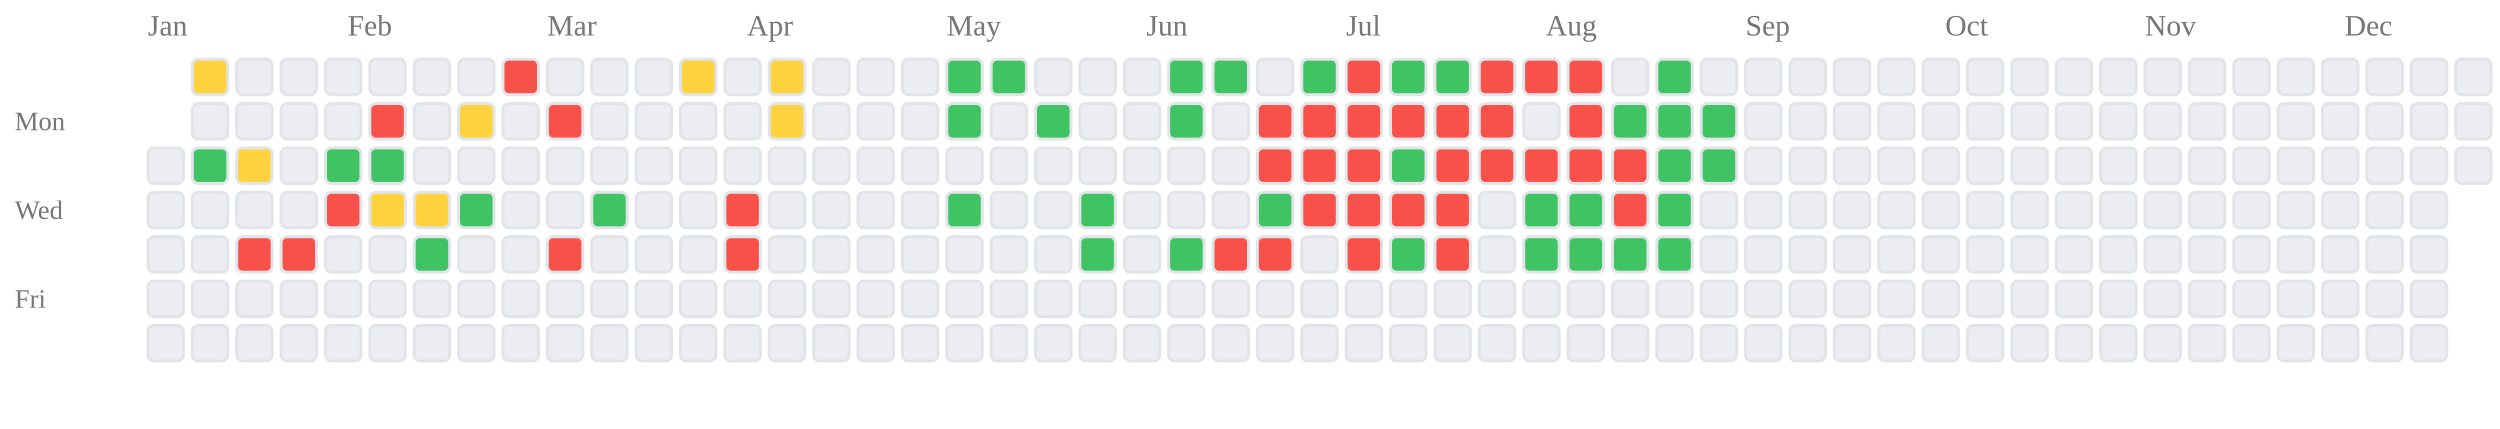
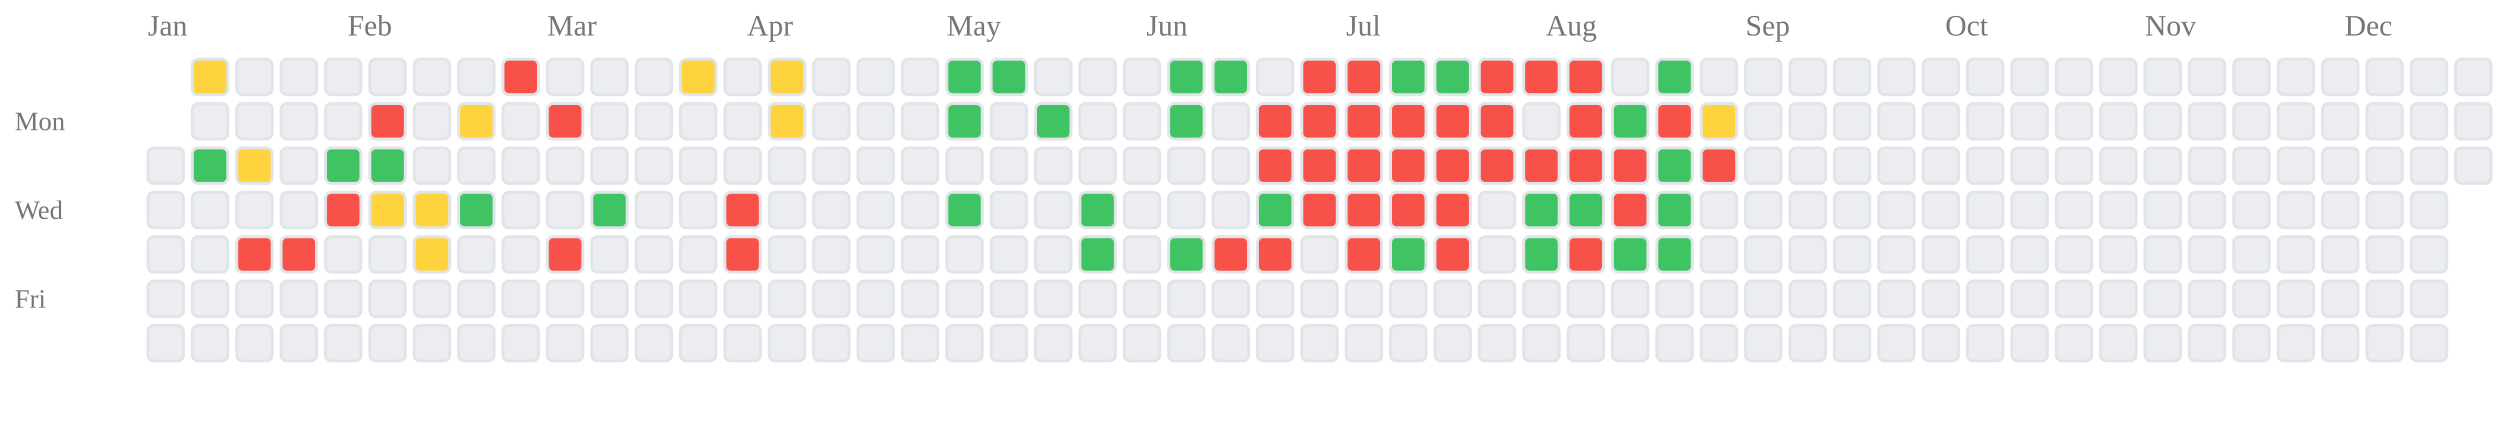
<svg xmlns="http://www.w3.org/2000/svg" width="845" height="145">
  <style>
        .month { font-size: 10px; fill: #767676; }
        .day { font-size: 9px; fill: #767676; }
        .cell { stroke: #e1e4e8; stroke-width: 1; }
        .cell-profit { fill: #40c463; }
        .cell-loss { fill: #f85149; }
        .cell-breakeven { fill: #ffd33d; }
        .cell-empty { fill: #ebedf0; }
    </style>
  <text x="50.0" y="12" class="month">Jan</text>
  <text x="117.5" y="12" class="month">Feb</text>
  <text x="185.0" y="12" class="month">Mar</text>
  <text x="252.5" y="12" class="month">Apr</text>
  <text x="320.0" y="12" class="month">May</text>
  <text x="387.5" y="12" class="month">Jun</text>
  <text x="455.0" y="12" class="month">Jul</text>
  <text x="522.5" y="12" class="month">Aug</text>
  <text x="590.0" y="12" class="month">Sep</text>
  <text x="657.5" y="12" class="month">Oct</text>
  <text x="725.0" y="12" class="month">Nov</text>
  <text x="792.5" y="12" class="month">Dec</text>
  <text x="5" y="44" class="day">Mon</text>
  <text x="5" y="74" class="day">Wed</text>
  <text x="5" y="104" class="day">Fri</text>
  <rect x="50" y="50" width="12" height="12" class="cell cell-empty" rx="2" ry="2" />
  <rect x="50" y="65" width="12" height="12" class="cell cell-empty" rx="2" ry="2" />
  <rect x="50" y="80" width="12" height="12" class="cell cell-empty" rx="2" ry="2" />
  <rect x="50" y="95" width="12" height="12" class="cell cell-empty" rx="2" ry="2" />
  <rect x="50" y="110" width="12" height="12" class="cell cell-empty" rx="2" ry="2" />
  <rect x="65" y="20" width="12" height="12" class="cell cell-breakeven" rx="2" ry="2" />
  <rect x="65" y="35" width="12" height="12" class="cell cell-empty" rx="2" ry="2" />
  <rect x="65" y="50" width="12" height="12" class="cell cell-profit" rx="2" ry="2" />
  <rect x="65" y="65" width="12" height="12" class="cell cell-empty" rx="2" ry="2" />
  <rect x="65" y="80" width="12" height="12" class="cell cell-empty" rx="2" ry="2" />
  <rect x="65" y="95" width="12" height="12" class="cell cell-empty" rx="2" ry="2" />
  <rect x="65" y="110" width="12" height="12" class="cell cell-empty" rx="2" ry="2" />
  <rect x="80" y="20" width="12" height="12" class="cell cell-empty" rx="2" ry="2" />
  <rect x="80" y="35" width="12" height="12" class="cell cell-empty" rx="2" ry="2" />
  <rect x="80" y="50" width="12" height="12" class="cell cell-breakeven" rx="2" ry="2" />
  <rect x="80" y="65" width="12" height="12" class="cell cell-empty" rx="2" ry="2" />
  <rect x="80" y="80" width="12" height="12" class="cell cell-loss" rx="2" ry="2" />
  <rect x="80" y="95" width="12" height="12" class="cell cell-empty" rx="2" ry="2" />
  <rect x="80" y="110" width="12" height="12" class="cell cell-empty" rx="2" ry="2" />
  <rect x="95" y="20" width="12" height="12" class="cell cell-empty" rx="2" ry="2" />
  <rect x="95" y="35" width="12" height="12" class="cell cell-empty" rx="2" ry="2" />
  <rect x="95" y="50" width="12" height="12" class="cell cell-empty" rx="2" ry="2" />
  <rect x="95" y="65" width="12" height="12" class="cell cell-empty" rx="2" ry="2" />
  <rect x="95" y="80" width="12" height="12" class="cell cell-loss" rx="2" ry="2" />
  <rect x="95" y="95" width="12" height="12" class="cell cell-empty" rx="2" ry="2" />
  <rect x="95" y="110" width="12" height="12" class="cell cell-empty" rx="2" ry="2" />
  <rect x="110" y="20" width="12" height="12" class="cell cell-empty" rx="2" ry="2" />
  <rect x="110" y="35" width="12" height="12" class="cell cell-empty" rx="2" ry="2" />
  <rect x="110" y="50" width="12" height="12" class="cell cell-profit" rx="2" ry="2" />
  <rect x="110" y="65" width="12" height="12" class="cell cell-loss" rx="2" ry="2" />
  <rect x="110" y="80" width="12" height="12" class="cell cell-empty" rx="2" ry="2" />
  <rect x="110" y="95" width="12" height="12" class="cell cell-empty" rx="2" ry="2" />
  <rect x="110" y="110" width="12" height="12" class="cell cell-empty" rx="2" ry="2" />
  <rect x="125" y="20" width="12" height="12" class="cell cell-empty" rx="2" ry="2" />
  <rect x="125" y="35" width="12" height="12" class="cell cell-loss" rx="2" ry="2" />
  <rect x="125" y="50" width="12" height="12" class="cell cell-profit" rx="2" ry="2" />
  <rect x="125" y="65" width="12" height="12" class="cell cell-breakeven" rx="2" ry="2" />
  <rect x="125" y="80" width="12" height="12" class="cell cell-empty" rx="2" ry="2" />
  <rect x="125" y="95" width="12" height="12" class="cell cell-empty" rx="2" ry="2" />
  <rect x="125" y="110" width="12" height="12" class="cell cell-empty" rx="2" ry="2" />
  <rect x="140" y="20" width="12" height="12" class="cell cell-empty" rx="2" ry="2" />
  <rect x="140" y="35" width="12" height="12" class="cell cell-empty" rx="2" ry="2" />
  <rect x="140" y="50" width="12" height="12" class="cell cell-empty" rx="2" ry="2" />
  <rect x="140" y="65" width="12" height="12" class="cell cell-breakeven" rx="2" ry="2" />
-   <rect x="140" y="80" width="12" height="12" class="cell cell-profit" rx="2" ry="2" />
+   <rect x="140" y="80" width="12" height="12" class="cell cell-breakeven" rx="2" ry="2" />
  <rect x="140" y="95" width="12" height="12" class="cell cell-empty" rx="2" ry="2" />
  <rect x="140" y="110" width="12" height="12" class="cell cell-empty" rx="2" ry="2" />
  <rect x="155" y="20" width="12" height="12" class="cell cell-empty" rx="2" ry="2" />
  <rect x="155" y="35" width="12" height="12" class="cell cell-breakeven" rx="2" ry="2" />
  <rect x="155" y="50" width="12" height="12" class="cell cell-empty" rx="2" ry="2" />
  <rect x="155" y="65" width="12" height="12" class="cell cell-profit" rx="2" ry="2" />
  <rect x="155" y="80" width="12" height="12" class="cell cell-empty" rx="2" ry="2" />
  <rect x="155" y="95" width="12" height="12" class="cell cell-empty" rx="2" ry="2" />
  <rect x="155" y="110" width="12" height="12" class="cell cell-empty" rx="2" ry="2" />
  <rect x="170" y="20" width="12" height="12" class="cell cell-loss" rx="2" ry="2" />
  <rect x="170" y="35" width="12" height="12" class="cell cell-empty" rx="2" ry="2" />
  <rect x="170" y="50" width="12" height="12" class="cell cell-empty" rx="2" ry="2" />
  <rect x="170" y="65" width="12" height="12" class="cell cell-empty" rx="2" ry="2" />
  <rect x="170" y="80" width="12" height="12" class="cell cell-empty" rx="2" ry="2" />
  <rect x="170" y="95" width="12" height="12" class="cell cell-empty" rx="2" ry="2" />
  <rect x="170" y="110" width="12" height="12" class="cell cell-empty" rx="2" ry="2" />
  <rect x="185" y="20" width="12" height="12" class="cell cell-empty" rx="2" ry="2" />
  <rect x="185" y="35" width="12" height="12" class="cell cell-loss" rx="2" ry="2" />
  <rect x="185" y="50" width="12" height="12" class="cell cell-empty" rx="2" ry="2" />
  <rect x="185" y="65" width="12" height="12" class="cell cell-empty" rx="2" ry="2" />
  <rect x="185" y="80" width="12" height="12" class="cell cell-loss" rx="2" ry="2" />
  <rect x="185" y="95" width="12" height="12" class="cell cell-empty" rx="2" ry="2" />
  <rect x="185" y="110" width="12" height="12" class="cell cell-empty" rx="2" ry="2" />
  <rect x="200" y="20" width="12" height="12" class="cell cell-empty" rx="2" ry="2" />
  <rect x="200" y="35" width="12" height="12" class="cell cell-empty" rx="2" ry="2" />
  <rect x="200" y="50" width="12" height="12" class="cell cell-empty" rx="2" ry="2" />
  <rect x="200" y="65" width="12" height="12" class="cell cell-profit" rx="2" ry="2" />
  <rect x="200" y="80" width="12" height="12" class="cell cell-empty" rx="2" ry="2" />
  <rect x="200" y="95" width="12" height="12" class="cell cell-empty" rx="2" ry="2" />
  <rect x="200" y="110" width="12" height="12" class="cell cell-empty" rx="2" ry="2" />
  <rect x="215" y="20" width="12" height="12" class="cell cell-empty" rx="2" ry="2" />
  <rect x="215" y="35" width="12" height="12" class="cell cell-empty" rx="2" ry="2" />
  <rect x="215" y="50" width="12" height="12" class="cell cell-empty" rx="2" ry="2" />
  <rect x="215" y="65" width="12" height="12" class="cell cell-empty" rx="2" ry="2" />
  <rect x="215" y="80" width="12" height="12" class="cell cell-empty" rx="2" ry="2" />
  <rect x="215" y="95" width="12" height="12" class="cell cell-empty" rx="2" ry="2" />
  <rect x="215" y="110" width="12" height="12" class="cell cell-empty" rx="2" ry="2" />
  <rect x="230" y="20" width="12" height="12" class="cell cell-breakeven" rx="2" ry="2" />
  <rect x="230" y="35" width="12" height="12" class="cell cell-empty" rx="2" ry="2" />
  <rect x="230" y="50" width="12" height="12" class="cell cell-empty" rx="2" ry="2" />
  <rect x="230" y="65" width="12" height="12" class="cell cell-empty" rx="2" ry="2" />
  <rect x="230" y="80" width="12" height="12" class="cell cell-empty" rx="2" ry="2" />
  <rect x="230" y="95" width="12" height="12" class="cell cell-empty" rx="2" ry="2" />
  <rect x="230" y="110" width="12" height="12" class="cell cell-empty" rx="2" ry="2" />
  <rect x="245" y="20" width="12" height="12" class="cell cell-empty" rx="2" ry="2" />
  <rect x="245" y="35" width="12" height="12" class="cell cell-empty" rx="2" ry="2" />
  <rect x="245" y="50" width="12" height="12" class="cell cell-empty" rx="2" ry="2" />
  <rect x="245" y="65" width="12" height="12" class="cell cell-loss" rx="2" ry="2" />
  <rect x="245" y="80" width="12" height="12" class="cell cell-loss" rx="2" ry="2" />
  <rect x="245" y="95" width="12" height="12" class="cell cell-empty" rx="2" ry="2" />
  <rect x="245" y="110" width="12" height="12" class="cell cell-empty" rx="2" ry="2" />
  <rect x="260" y="20" width="12" height="12" class="cell cell-breakeven" rx="2" ry="2" />
  <rect x="260" y="35" width="12" height="12" class="cell cell-breakeven" rx="2" ry="2" />
  <rect x="260" y="50" width="12" height="12" class="cell cell-empty" rx="2" ry="2" />
  <rect x="260" y="65" width="12" height="12" class="cell cell-empty" rx="2" ry="2" />
  <rect x="260" y="80" width="12" height="12" class="cell cell-empty" rx="2" ry="2" />
  <rect x="260" y="95" width="12" height="12" class="cell cell-empty" rx="2" ry="2" />
  <rect x="260" y="110" width="12" height="12" class="cell cell-empty" rx="2" ry="2" />
  <rect x="275" y="20" width="12" height="12" class="cell cell-empty" rx="2" ry="2" />
  <rect x="275" y="35" width="12" height="12" class="cell cell-empty" rx="2" ry="2" />
  <rect x="275" y="50" width="12" height="12" class="cell cell-empty" rx="2" ry="2" />
  <rect x="275" y="65" width="12" height="12" class="cell cell-empty" rx="2" ry="2" />
  <rect x="275" y="80" width="12" height="12" class="cell cell-empty" rx="2" ry="2" />
  <rect x="275" y="95" width="12" height="12" class="cell cell-empty" rx="2" ry="2" />
  <rect x="275" y="110" width="12" height="12" class="cell cell-empty" rx="2" ry="2" />
  <rect x="290" y="20" width="12" height="12" class="cell cell-empty" rx="2" ry="2" />
  <rect x="290" y="35" width="12" height="12" class="cell cell-empty" rx="2" ry="2" />
  <rect x="290" y="50" width="12" height="12" class="cell cell-empty" rx="2" ry="2" />
  <rect x="290" y="65" width="12" height="12" class="cell cell-empty" rx="2" ry="2" />
  <rect x="290" y="80" width="12" height="12" class="cell cell-empty" rx="2" ry="2" />
  <rect x="290" y="95" width="12" height="12" class="cell cell-empty" rx="2" ry="2" />
  <rect x="290" y="110" width="12" height="12" class="cell cell-empty" rx="2" ry="2" />
  <rect x="305" y="20" width="12" height="12" class="cell cell-empty" rx="2" ry="2" />
  <rect x="305" y="35" width="12" height="12" class="cell cell-empty" rx="2" ry="2" />
  <rect x="305" y="50" width="12" height="12" class="cell cell-empty" rx="2" ry="2" />
  <rect x="305" y="65" width="12" height="12" class="cell cell-empty" rx="2" ry="2" />
  <rect x="305" y="80" width="12" height="12" class="cell cell-empty" rx="2" ry="2" />
  <rect x="305" y="95" width="12" height="12" class="cell cell-empty" rx="2" ry="2" />
  <rect x="305" y="110" width="12" height="12" class="cell cell-empty" rx="2" ry="2" />
  <rect x="320" y="20" width="12" height="12" class="cell cell-profit" rx="2" ry="2" />
  <rect x="320" y="35" width="12" height="12" class="cell cell-profit" rx="2" ry="2" />
  <rect x="320" y="50" width="12" height="12" class="cell cell-empty" rx="2" ry="2" />
  <rect x="320" y="65" width="12" height="12" class="cell cell-profit" rx="2" ry="2" />
  <rect x="320" y="80" width="12" height="12" class="cell cell-empty" rx="2" ry="2" />
  <rect x="320" y="95" width="12" height="12" class="cell cell-empty" rx="2" ry="2" />
  <rect x="320" y="110" width="12" height="12" class="cell cell-empty" rx="2" ry="2" />
  <rect x="335" y="20" width="12" height="12" class="cell cell-profit" rx="2" ry="2" />
  <rect x="335" y="35" width="12" height="12" class="cell cell-empty" rx="2" ry="2" />
  <rect x="335" y="50" width="12" height="12" class="cell cell-empty" rx="2" ry="2" />
  <rect x="335" y="65" width="12" height="12" class="cell cell-empty" rx="2" ry="2" />
  <rect x="335" y="80" width="12" height="12" class="cell cell-empty" rx="2" ry="2" />
  <rect x="335" y="95" width="12" height="12" class="cell cell-empty" rx="2" ry="2" />
  <rect x="335" y="110" width="12" height="12" class="cell cell-empty" rx="2" ry="2" />
  <rect x="350" y="20" width="12" height="12" class="cell cell-empty" rx="2" ry="2" />
  <rect x="350" y="35" width="12" height="12" class="cell cell-profit" rx="2" ry="2" />
  <rect x="350" y="50" width="12" height="12" class="cell cell-empty" rx="2" ry="2" />
  <rect x="350" y="65" width="12" height="12" class="cell cell-empty" rx="2" ry="2" />
  <rect x="350" y="80" width="12" height="12" class="cell cell-empty" rx="2" ry="2" />
  <rect x="350" y="95" width="12" height="12" class="cell cell-empty" rx="2" ry="2" />
  <rect x="350" y="110" width="12" height="12" class="cell cell-empty" rx="2" ry="2" />
  <rect x="365" y="20" width="12" height="12" class="cell cell-empty" rx="2" ry="2" />
  <rect x="365" y="35" width="12" height="12" class="cell cell-empty" rx="2" ry="2" />
  <rect x="365" y="50" width="12" height="12" class="cell cell-empty" rx="2" ry="2" />
  <rect x="365" y="65" width="12" height="12" class="cell cell-profit" rx="2" ry="2" />
  <rect x="365" y="80" width="12" height="12" class="cell cell-profit" rx="2" ry="2" />
  <rect x="365" y="95" width="12" height="12" class="cell cell-empty" rx="2" ry="2" />
  <rect x="365" y="110" width="12" height="12" class="cell cell-empty" rx="2" ry="2" />
  <rect x="380" y="20" width="12" height="12" class="cell cell-empty" rx="2" ry="2" />
  <rect x="380" y="35" width="12" height="12" class="cell cell-empty" rx="2" ry="2" />
  <rect x="380" y="50" width="12" height="12" class="cell cell-empty" rx="2" ry="2" />
  <rect x="380" y="65" width="12" height="12" class="cell cell-empty" rx="2" ry="2" />
  <rect x="380" y="80" width="12" height="12" class="cell cell-empty" rx="2" ry="2" />
  <rect x="380" y="95" width="12" height="12" class="cell cell-empty" rx="2" ry="2" />
  <rect x="380" y="110" width="12" height="12" class="cell cell-empty" rx="2" ry="2" />
  <rect x="395" y="20" width="12" height="12" class="cell cell-profit" rx="2" ry="2" />
  <rect x="395" y="35" width="12" height="12" class="cell cell-profit" rx="2" ry="2" />
  <rect x="395" y="50" width="12" height="12" class="cell cell-empty" rx="2" ry="2" />
  <rect x="395" y="65" width="12" height="12" class="cell cell-empty" rx="2" ry="2" />
  <rect x="395" y="80" width="12" height="12" class="cell cell-profit" rx="2" ry="2" />
  <rect x="395" y="95" width="12" height="12" class="cell cell-empty" rx="2" ry="2" />
  <rect x="395" y="110" width="12" height="12" class="cell cell-empty" rx="2" ry="2" />
  <rect x="410" y="20" width="12" height="12" class="cell cell-profit" rx="2" ry="2" />
  <rect x="410" y="35" width="12" height="12" class="cell cell-empty" rx="2" ry="2" />
  <rect x="410" y="50" width="12" height="12" class="cell cell-empty" rx="2" ry="2" />
  <rect x="410" y="65" width="12" height="12" class="cell cell-empty" rx="2" ry="2" />
  <rect x="410" y="80" width="12" height="12" class="cell cell-loss" rx="2" ry="2" />
  <rect x="410" y="95" width="12" height="12" class="cell cell-empty" rx="2" ry="2" />
  <rect x="410" y="110" width="12" height="12" class="cell cell-empty" rx="2" ry="2" />
  <rect x="425" y="20" width="12" height="12" class="cell cell-empty" rx="2" ry="2" />
  <rect x="425" y="35" width="12" height="12" class="cell cell-loss" rx="2" ry="2" />
  <rect x="425" y="50" width="12" height="12" class="cell cell-loss" rx="2" ry="2" />
  <rect x="425" y="65" width="12" height="12" class="cell cell-profit" rx="2" ry="2" />
  <rect x="425" y="80" width="12" height="12" class="cell cell-loss" rx="2" ry="2" />
  <rect x="425" y="95" width="12" height="12" class="cell cell-empty" rx="2" ry="2" />
  <rect x="425" y="110" width="12" height="12" class="cell cell-empty" rx="2" ry="2" />
-   <rect x="440" y="20" width="12" height="12" class="cell cell-profit" rx="2" ry="2" />
+   <rect x="440" y="20" width="12" height="12" class="cell cell-loss" rx="2" ry="2" />
  <rect x="440" y="35" width="12" height="12" class="cell cell-loss" rx="2" ry="2" />
  <rect x="440" y="50" width="12" height="12" class="cell cell-loss" rx="2" ry="2" />
  <rect x="440" y="65" width="12" height="12" class="cell cell-loss" rx="2" ry="2" />
  <rect x="440" y="80" width="12" height="12" class="cell cell-empty" rx="2" ry="2" />
  <rect x="440" y="95" width="12" height="12" class="cell cell-empty" rx="2" ry="2" />
  <rect x="440" y="110" width="12" height="12" class="cell cell-empty" rx="2" ry="2" />
  <rect x="455" y="20" width="12" height="12" class="cell cell-loss" rx="2" ry="2" />
  <rect x="455" y="35" width="12" height="12" class="cell cell-loss" rx="2" ry="2" />
  <rect x="455" y="50" width="12" height="12" class="cell cell-loss" rx="2" ry="2" />
  <rect x="455" y="65" width="12" height="12" class="cell cell-loss" rx="2" ry="2" />
  <rect x="455" y="80" width="12" height="12" class="cell cell-loss" rx="2" ry="2" />
  <rect x="455" y="95" width="12" height="12" class="cell cell-empty" rx="2" ry="2" />
  <rect x="455" y="110" width="12" height="12" class="cell cell-empty" rx="2" ry="2" />
  <rect x="470" y="20" width="12" height="12" class="cell cell-profit" rx="2" ry="2" />
  <rect x="470" y="35" width="12" height="12" class="cell cell-loss" rx="2" ry="2" />
-   <rect x="470" y="50" width="12" height="12" class="cell cell-profit" rx="2" ry="2" />
+   <rect x="470" y="50" width="12" height="12" class="cell cell-loss" rx="2" ry="2" />
  <rect x="470" y="65" width="12" height="12" class="cell cell-loss" rx="2" ry="2" />
  <rect x="470" y="80" width="12" height="12" class="cell cell-profit" rx="2" ry="2" />
  <rect x="470" y="95" width="12" height="12" class="cell cell-empty" rx="2" ry="2" />
  <rect x="470" y="110" width="12" height="12" class="cell cell-empty" rx="2" ry="2" />
  <rect x="485" y="20" width="12" height="12" class="cell cell-profit" rx="2" ry="2" />
  <rect x="485" y="35" width="12" height="12" class="cell cell-loss" rx="2" ry="2" />
  <rect x="485" y="50" width="12" height="12" class="cell cell-loss" rx="2" ry="2" />
  <rect x="485" y="65" width="12" height="12" class="cell cell-loss" rx="2" ry="2" />
  <rect x="485" y="80" width="12" height="12" class="cell cell-loss" rx="2" ry="2" />
  <rect x="485" y="95" width="12" height="12" class="cell cell-empty" rx="2" ry="2" />
  <rect x="485" y="110" width="12" height="12" class="cell cell-empty" rx="2" ry="2" />
  <rect x="500" y="20" width="12" height="12" class="cell cell-loss" rx="2" ry="2" />
  <rect x="500" y="35" width="12" height="12" class="cell cell-loss" rx="2" ry="2" />
  <rect x="500" y="50" width="12" height="12" class="cell cell-loss" rx="2" ry="2" />
  <rect x="500" y="65" width="12" height="12" class="cell cell-empty" rx="2" ry="2" />
  <rect x="500" y="80" width="12" height="12" class="cell cell-empty" rx="2" ry="2" />
  <rect x="500" y="95" width="12" height="12" class="cell cell-empty" rx="2" ry="2" />
  <rect x="500" y="110" width="12" height="12" class="cell cell-empty" rx="2" ry="2" />
  <rect x="515" y="20" width="12" height="12" class="cell cell-loss" rx="2" ry="2" />
  <rect x="515" y="35" width="12" height="12" class="cell cell-empty" rx="2" ry="2" />
  <rect x="515" y="50" width="12" height="12" class="cell cell-loss" rx="2" ry="2" />
  <rect x="515" y="65" width="12" height="12" class="cell cell-profit" rx="2" ry="2" />
  <rect x="515" y="80" width="12" height="12" class="cell cell-profit" rx="2" ry="2" />
  <rect x="515" y="95" width="12" height="12" class="cell cell-empty" rx="2" ry="2" />
  <rect x="515" y="110" width="12" height="12" class="cell cell-empty" rx="2" ry="2" />
  <rect x="530" y="20" width="12" height="12" class="cell cell-loss" rx="2" ry="2" />
  <rect x="530" y="35" width="12" height="12" class="cell cell-loss" rx="2" ry="2" />
  <rect x="530" y="50" width="12" height="12" class="cell cell-loss" rx="2" ry="2" />
  <rect x="530" y="65" width="12" height="12" class="cell cell-profit" rx="2" ry="2" />
-   <rect x="530" y="80" width="12" height="12" class="cell cell-profit" rx="2" ry="2" />
+   <rect x="530" y="80" width="12" height="12" class="cell cell-loss" rx="2" ry="2" />
  <rect x="530" y="95" width="12" height="12" class="cell cell-empty" rx="2" ry="2" />
  <rect x="530" y="110" width="12" height="12" class="cell cell-empty" rx="2" ry="2" />
  <rect x="545" y="20" width="12" height="12" class="cell cell-empty" rx="2" ry="2" />
  <rect x="545" y="35" width="12" height="12" class="cell cell-profit" rx="2" ry="2" />
  <rect x="545" y="50" width="12" height="12" class="cell cell-loss" rx="2" ry="2" />
  <rect x="545" y="65" width="12" height="12" class="cell cell-loss" rx="2" ry="2" />
  <rect x="545" y="80" width="12" height="12" class="cell cell-profit" rx="2" ry="2" />
  <rect x="545" y="95" width="12" height="12" class="cell cell-empty" rx="2" ry="2" />
  <rect x="545" y="110" width="12" height="12" class="cell cell-empty" rx="2" ry="2" />
  <rect x="560" y="20" width="12" height="12" class="cell cell-profit" rx="2" ry="2" />
-   <rect x="560" y="35" width="12" height="12" class="cell cell-profit" rx="2" ry="2" />
+   <rect x="560" y="35" width="12" height="12" class="cell cell-loss" rx="2" ry="2" />
  <rect x="560" y="50" width="12" height="12" class="cell cell-profit" rx="2" ry="2" />
  <rect x="560" y="65" width="12" height="12" class="cell cell-profit" rx="2" ry="2" />
  <rect x="560" y="80" width="12" height="12" class="cell cell-profit" rx="2" ry="2" />
  <rect x="560" y="95" width="12" height="12" class="cell cell-empty" rx="2" ry="2" />
  <rect x="560" y="110" width="12" height="12" class="cell cell-empty" rx="2" ry="2" />
  <rect x="575" y="20" width="12" height="12" class="cell cell-empty" rx="2" ry="2" />
-   <rect x="575" y="35" width="12" height="12" class="cell cell-profit" rx="2" ry="2" />
-   <rect x="575" y="50" width="12" height="12" class="cell cell-profit" rx="2" ry="2" />
+   <rect x="575" y="35" width="12" height="12" class="cell cell-breakeven" rx="2" ry="2" />
+   <rect x="575" y="50" width="12" height="12" class="cell cell-loss" rx="2" ry="2" />
  <rect x="575" y="65" width="12" height="12" class="cell cell-empty" rx="2" ry="2" />
  <rect x="575" y="80" width="12" height="12" class="cell cell-empty" rx="2" ry="2" />
  <rect x="575" y="95" width="12" height="12" class="cell cell-empty" rx="2" ry="2" />
  <rect x="575" y="110" width="12" height="12" class="cell cell-empty" rx="2" ry="2" />
  <rect x="590" y="20" width="12" height="12" class="cell cell-empty" rx="2" ry="2" />
  <rect x="590" y="35" width="12" height="12" class="cell cell-empty" rx="2" ry="2" />
  <rect x="590" y="50" width="12" height="12" class="cell cell-empty" rx="2" ry="2" />
  <rect x="590" y="65" width="12" height="12" class="cell cell-empty" rx="2" ry="2" />
  <rect x="590" y="80" width="12" height="12" class="cell cell-empty" rx="2" ry="2" />
  <rect x="590" y="95" width="12" height="12" class="cell cell-empty" rx="2" ry="2" />
  <rect x="590" y="110" width="12" height="12" class="cell cell-empty" rx="2" ry="2" />
  <rect x="605" y="20" width="12" height="12" class="cell cell-empty" rx="2" ry="2" />
  <rect x="605" y="35" width="12" height="12" class="cell cell-empty" rx="2" ry="2" />
  <rect x="605" y="50" width="12" height="12" class="cell cell-empty" rx="2" ry="2" />
  <rect x="605" y="65" width="12" height="12" class="cell cell-empty" rx="2" ry="2" />
  <rect x="605" y="80" width="12" height="12" class="cell cell-empty" rx="2" ry="2" />
  <rect x="605" y="95" width="12" height="12" class="cell cell-empty" rx="2" ry="2" />
  <rect x="605" y="110" width="12" height="12" class="cell cell-empty" rx="2" ry="2" />
  <rect x="620" y="20" width="12" height="12" class="cell cell-empty" rx="2" ry="2" />
  <rect x="620" y="35" width="12" height="12" class="cell cell-empty" rx="2" ry="2" />
  <rect x="620" y="50" width="12" height="12" class="cell cell-empty" rx="2" ry="2" />
  <rect x="620" y="65" width="12" height="12" class="cell cell-empty" rx="2" ry="2" />
  <rect x="620" y="80" width="12" height="12" class="cell cell-empty" rx="2" ry="2" />
  <rect x="620" y="95" width="12" height="12" class="cell cell-empty" rx="2" ry="2" />
  <rect x="620" y="110" width="12" height="12" class="cell cell-empty" rx="2" ry="2" />
  <rect x="635" y="20" width="12" height="12" class="cell cell-empty" rx="2" ry="2" />
  <rect x="635" y="35" width="12" height="12" class="cell cell-empty" rx="2" ry="2" />
  <rect x="635" y="50" width="12" height="12" class="cell cell-empty" rx="2" ry="2" />
  <rect x="635" y="65" width="12" height="12" class="cell cell-empty" rx="2" ry="2" />
  <rect x="635" y="80" width="12" height="12" class="cell cell-empty" rx="2" ry="2" />
  <rect x="635" y="95" width="12" height="12" class="cell cell-empty" rx="2" ry="2" />
  <rect x="635" y="110" width="12" height="12" class="cell cell-empty" rx="2" ry="2" />
  <rect x="650" y="20" width="12" height="12" class="cell cell-empty" rx="2" ry="2" />
  <rect x="650" y="35" width="12" height="12" class="cell cell-empty" rx="2" ry="2" />
  <rect x="650" y="50" width="12" height="12" class="cell cell-empty" rx="2" ry="2" />
  <rect x="650" y="65" width="12" height="12" class="cell cell-empty" rx="2" ry="2" />
  <rect x="650" y="80" width="12" height="12" class="cell cell-empty" rx="2" ry="2" />
  <rect x="650" y="95" width="12" height="12" class="cell cell-empty" rx="2" ry="2" />
  <rect x="650" y="110" width="12" height="12" class="cell cell-empty" rx="2" ry="2" />
  <rect x="665" y="20" width="12" height="12" class="cell cell-empty" rx="2" ry="2" />
  <rect x="665" y="35" width="12" height="12" class="cell cell-empty" rx="2" ry="2" />
  <rect x="665" y="50" width="12" height="12" class="cell cell-empty" rx="2" ry="2" />
  <rect x="665" y="65" width="12" height="12" class="cell cell-empty" rx="2" ry="2" />
  <rect x="665" y="80" width="12" height="12" class="cell cell-empty" rx="2" ry="2" />
  <rect x="665" y="95" width="12" height="12" class="cell cell-empty" rx="2" ry="2" />
  <rect x="665" y="110" width="12" height="12" class="cell cell-empty" rx="2" ry="2" />
  <rect x="680" y="20" width="12" height="12" class="cell cell-empty" rx="2" ry="2" />
  <rect x="680" y="35" width="12" height="12" class="cell cell-empty" rx="2" ry="2" />
  <rect x="680" y="50" width="12" height="12" class="cell cell-empty" rx="2" ry="2" />
  <rect x="680" y="65" width="12" height="12" class="cell cell-empty" rx="2" ry="2" />
  <rect x="680" y="80" width="12" height="12" class="cell cell-empty" rx="2" ry="2" />
  <rect x="680" y="95" width="12" height="12" class="cell cell-empty" rx="2" ry="2" />
  <rect x="680" y="110" width="12" height="12" class="cell cell-empty" rx="2" ry="2" />
  <rect x="695" y="20" width="12" height="12" class="cell cell-empty" rx="2" ry="2" />
  <rect x="695" y="35" width="12" height="12" class="cell cell-empty" rx="2" ry="2" />
  <rect x="695" y="50" width="12" height="12" class="cell cell-empty" rx="2" ry="2" />
  <rect x="695" y="65" width="12" height="12" class="cell cell-empty" rx="2" ry="2" />
  <rect x="695" y="80" width="12" height="12" class="cell cell-empty" rx="2" ry="2" />
  <rect x="695" y="95" width="12" height="12" class="cell cell-empty" rx="2" ry="2" />
  <rect x="695" y="110" width="12" height="12" class="cell cell-empty" rx="2" ry="2" />
  <rect x="710" y="20" width="12" height="12" class="cell cell-empty" rx="2" ry="2" />
  <rect x="710" y="35" width="12" height="12" class="cell cell-empty" rx="2" ry="2" />
  <rect x="710" y="50" width="12" height="12" class="cell cell-empty" rx="2" ry="2" />
  <rect x="710" y="65" width="12" height="12" class="cell cell-empty" rx="2" ry="2" />
  <rect x="710" y="80" width="12" height="12" class="cell cell-empty" rx="2" ry="2" />
  <rect x="710" y="95" width="12" height="12" class="cell cell-empty" rx="2" ry="2" />
  <rect x="710" y="110" width="12" height="12" class="cell cell-empty" rx="2" ry="2" />
  <rect x="725" y="20" width="12" height="12" class="cell cell-empty" rx="2" ry="2" />
  <rect x="725" y="35" width="12" height="12" class="cell cell-empty" rx="2" ry="2" />
  <rect x="725" y="50" width="12" height="12" class="cell cell-empty" rx="2" ry="2" />
  <rect x="725" y="65" width="12" height="12" class="cell cell-empty" rx="2" ry="2" />
  <rect x="725" y="80" width="12" height="12" class="cell cell-empty" rx="2" ry="2" />
  <rect x="725" y="95" width="12" height="12" class="cell cell-empty" rx="2" ry="2" />
  <rect x="725" y="110" width="12" height="12" class="cell cell-empty" rx="2" ry="2" />
  <rect x="740" y="20" width="12" height="12" class="cell cell-empty" rx="2" ry="2" />
  <rect x="740" y="35" width="12" height="12" class="cell cell-empty" rx="2" ry="2" />
  <rect x="740" y="50" width="12" height="12" class="cell cell-empty" rx="2" ry="2" />
  <rect x="740" y="65" width="12" height="12" class="cell cell-empty" rx="2" ry="2" />
  <rect x="740" y="80" width="12" height="12" class="cell cell-empty" rx="2" ry="2" />
  <rect x="740" y="95" width="12" height="12" class="cell cell-empty" rx="2" ry="2" />
  <rect x="740" y="110" width="12" height="12" class="cell cell-empty" rx="2" ry="2" />
  <rect x="755" y="20" width="12" height="12" class="cell cell-empty" rx="2" ry="2" />
  <rect x="755" y="35" width="12" height="12" class="cell cell-empty" rx="2" ry="2" />
  <rect x="755" y="50" width="12" height="12" class="cell cell-empty" rx="2" ry="2" />
  <rect x="755" y="65" width="12" height="12" class="cell cell-empty" rx="2" ry="2" />
  <rect x="755" y="80" width="12" height="12" class="cell cell-empty" rx="2" ry="2" />
  <rect x="755" y="95" width="12" height="12" class="cell cell-empty" rx="2" ry="2" />
  <rect x="755" y="110" width="12" height="12" class="cell cell-empty" rx="2" ry="2" />
  <rect x="770" y="20" width="12" height="12" class="cell cell-empty" rx="2" ry="2" />
  <rect x="770" y="35" width="12" height="12" class="cell cell-empty" rx="2" ry="2" />
  <rect x="770" y="50" width="12" height="12" class="cell cell-empty" rx="2" ry="2" />
  <rect x="770" y="65" width="12" height="12" class="cell cell-empty" rx="2" ry="2" />
  <rect x="770" y="80" width="12" height="12" class="cell cell-empty" rx="2" ry="2" />
  <rect x="770" y="95" width="12" height="12" class="cell cell-empty" rx="2" ry="2" />
  <rect x="770" y="110" width="12" height="12" class="cell cell-empty" rx="2" ry="2" />
  <rect x="785" y="20" width="12" height="12" class="cell cell-empty" rx="2" ry="2" />
  <rect x="785" y="35" width="12" height="12" class="cell cell-empty" rx="2" ry="2" />
  <rect x="785" y="50" width="12" height="12" class="cell cell-empty" rx="2" ry="2" />
  <rect x="785" y="65" width="12" height="12" class="cell cell-empty" rx="2" ry="2" />
  <rect x="785" y="80" width="12" height="12" class="cell cell-empty" rx="2" ry="2" />
  <rect x="785" y="95" width="12" height="12" class="cell cell-empty" rx="2" ry="2" />
  <rect x="785" y="110" width="12" height="12" class="cell cell-empty" rx="2" ry="2" />
  <rect x="800" y="20" width="12" height="12" class="cell cell-empty" rx="2" ry="2" />
  <rect x="800" y="35" width="12" height="12" class="cell cell-empty" rx="2" ry="2" />
  <rect x="800" y="50" width="12" height="12" class="cell cell-empty" rx="2" ry="2" />
  <rect x="800" y="65" width="12" height="12" class="cell cell-empty" rx="2" ry="2" />
  <rect x="800" y="80" width="12" height="12" class="cell cell-empty" rx="2" ry="2" />
  <rect x="800" y="95" width="12" height="12" class="cell cell-empty" rx="2" ry="2" />
  <rect x="800" y="110" width="12" height="12" class="cell cell-empty" rx="2" ry="2" />
  <rect x="815" y="20" width="12" height="12" class="cell cell-empty" rx="2" ry="2" />
  <rect x="815" y="35" width="12" height="12" class="cell cell-empty" rx="2" ry="2" />
  <rect x="815" y="50" width="12" height="12" class="cell cell-empty" rx="2" ry="2" />
  <rect x="815" y="65" width="12" height="12" class="cell cell-empty" rx="2" ry="2" />
  <rect x="815" y="80" width="12" height="12" class="cell cell-empty" rx="2" ry="2" />
  <rect x="815" y="95" width="12" height="12" class="cell cell-empty" rx="2" ry="2" />
  <rect x="815" y="110" width="12" height="12" class="cell cell-empty" rx="2" ry="2" />
  <rect x="830" y="20" width="12" height="12" class="cell cell-empty" rx="2" ry="2" />
  <rect x="830" y="35" width="12" height="12" class="cell cell-empty" rx="2" ry="2" />
  <rect x="830" y="50" width="12" height="12" class="cell cell-empty" rx="2" ry="2" />
</svg>
